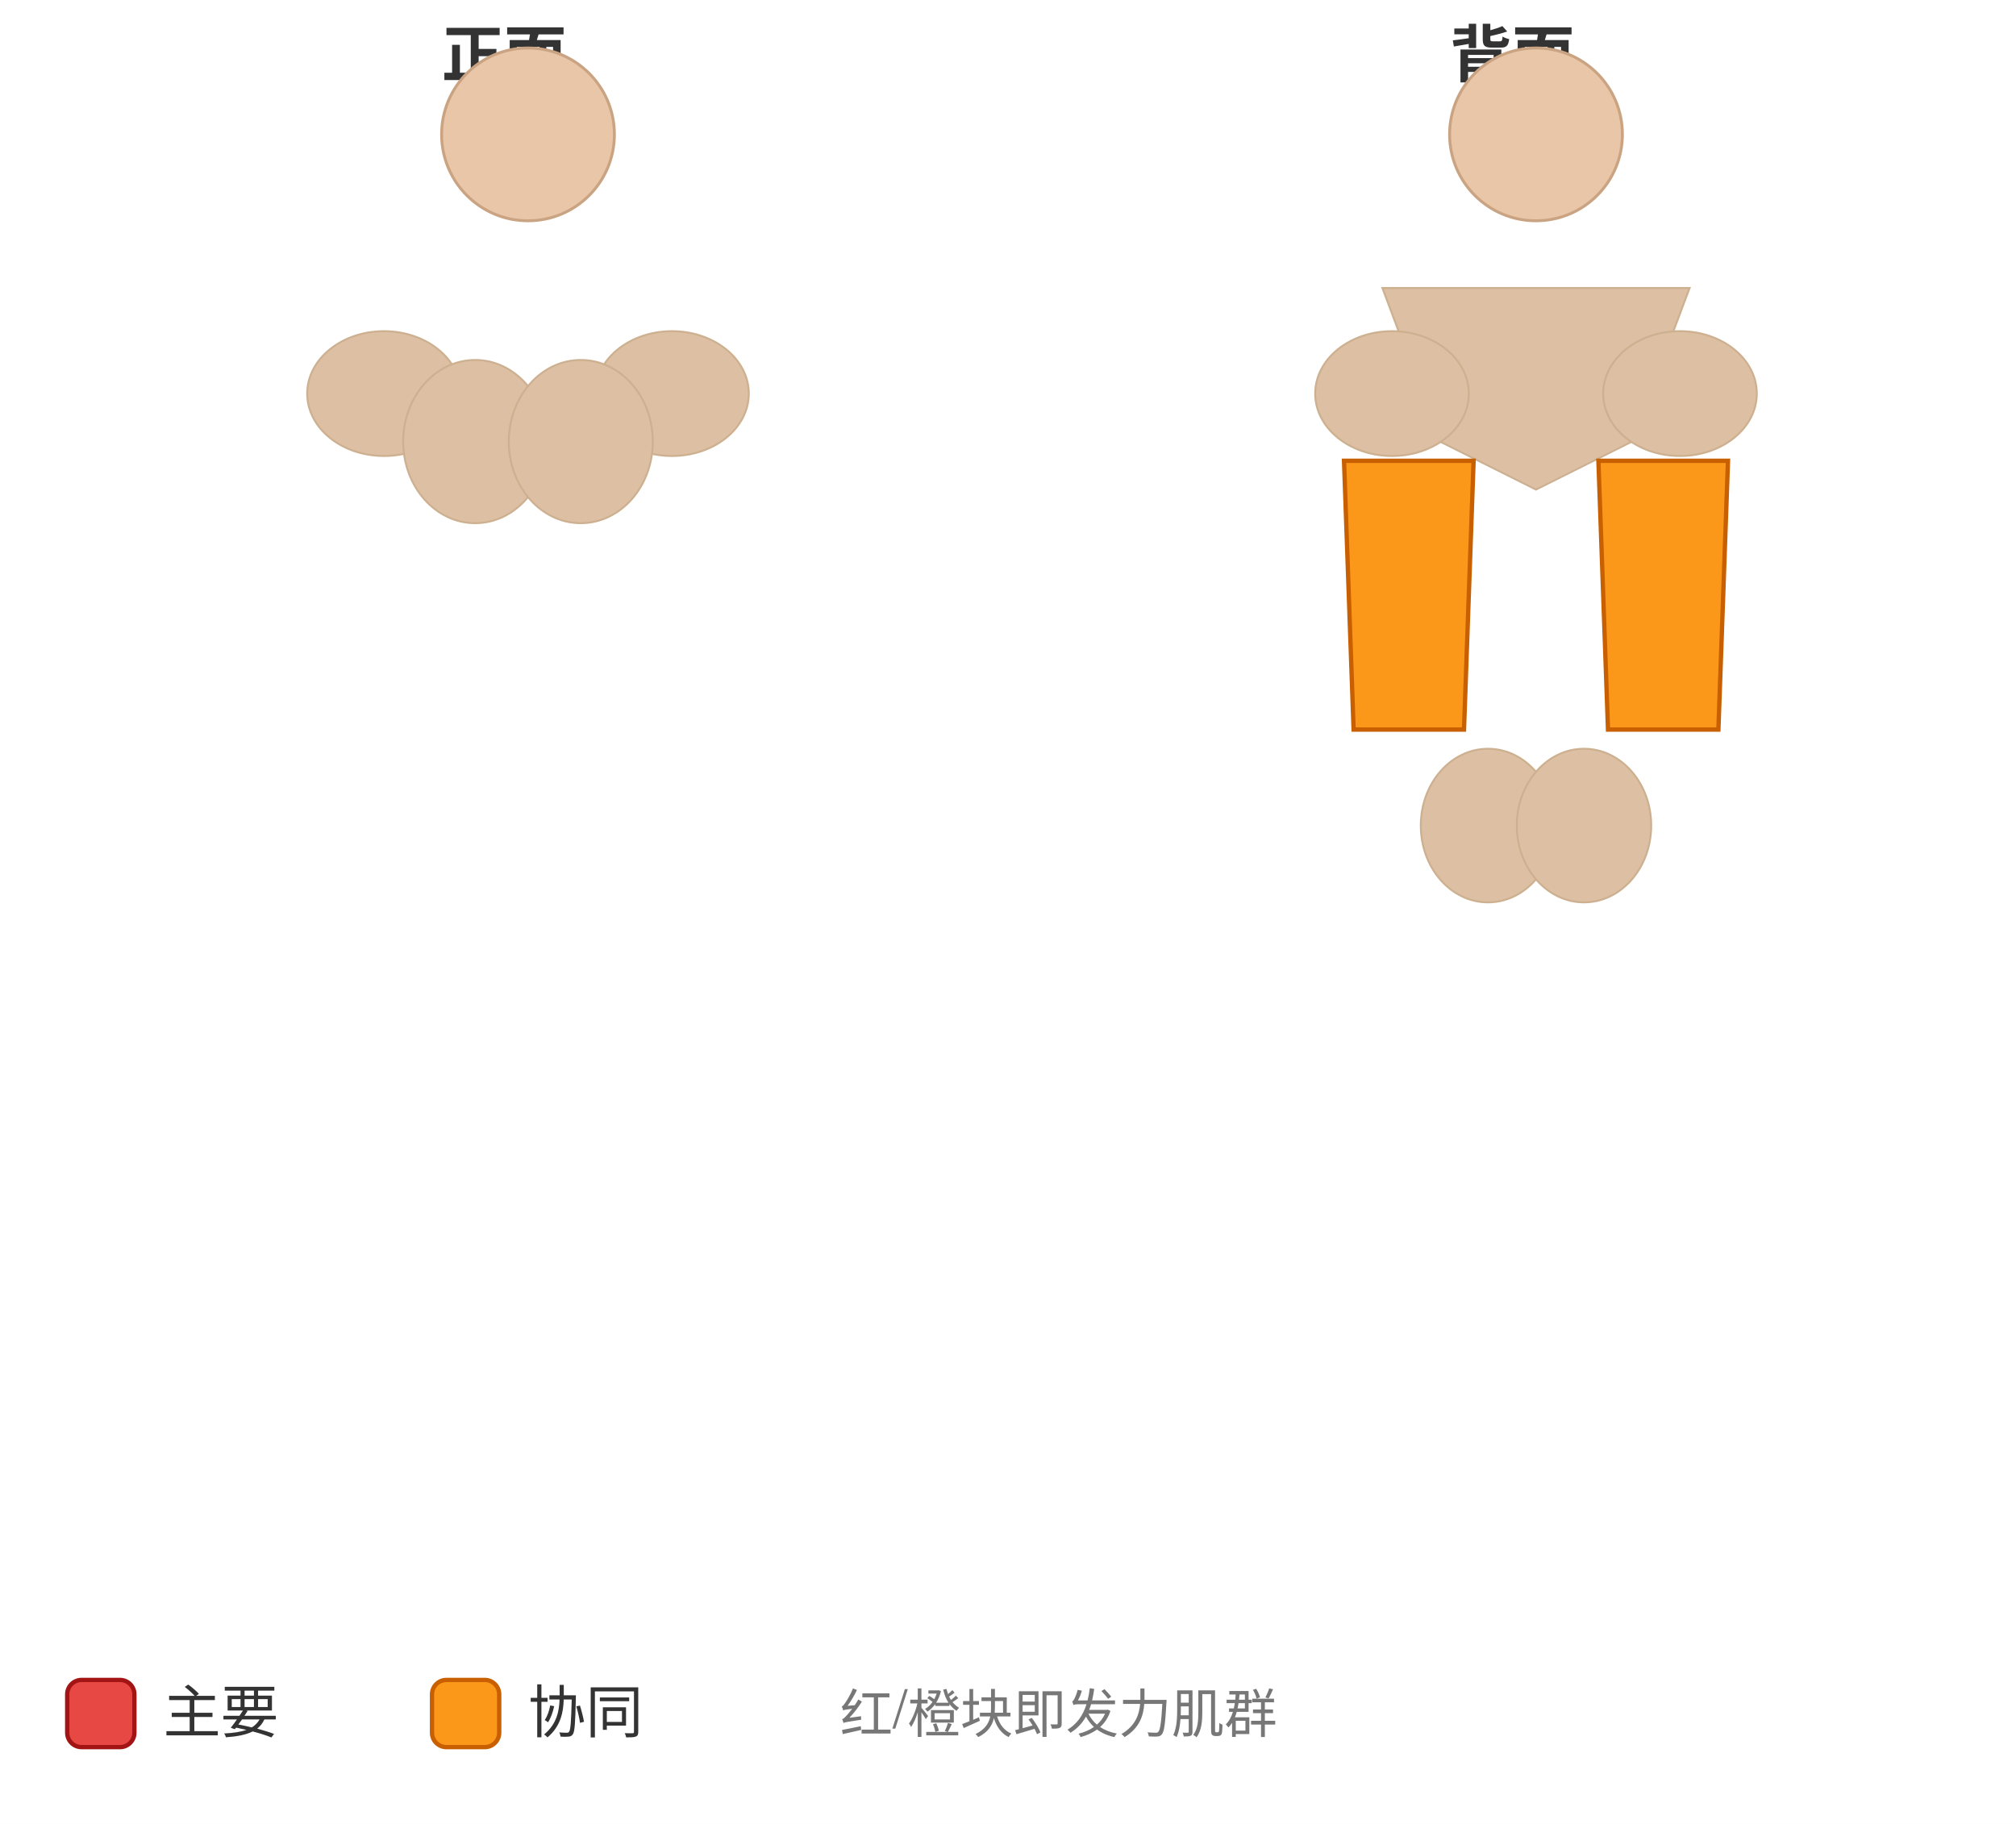
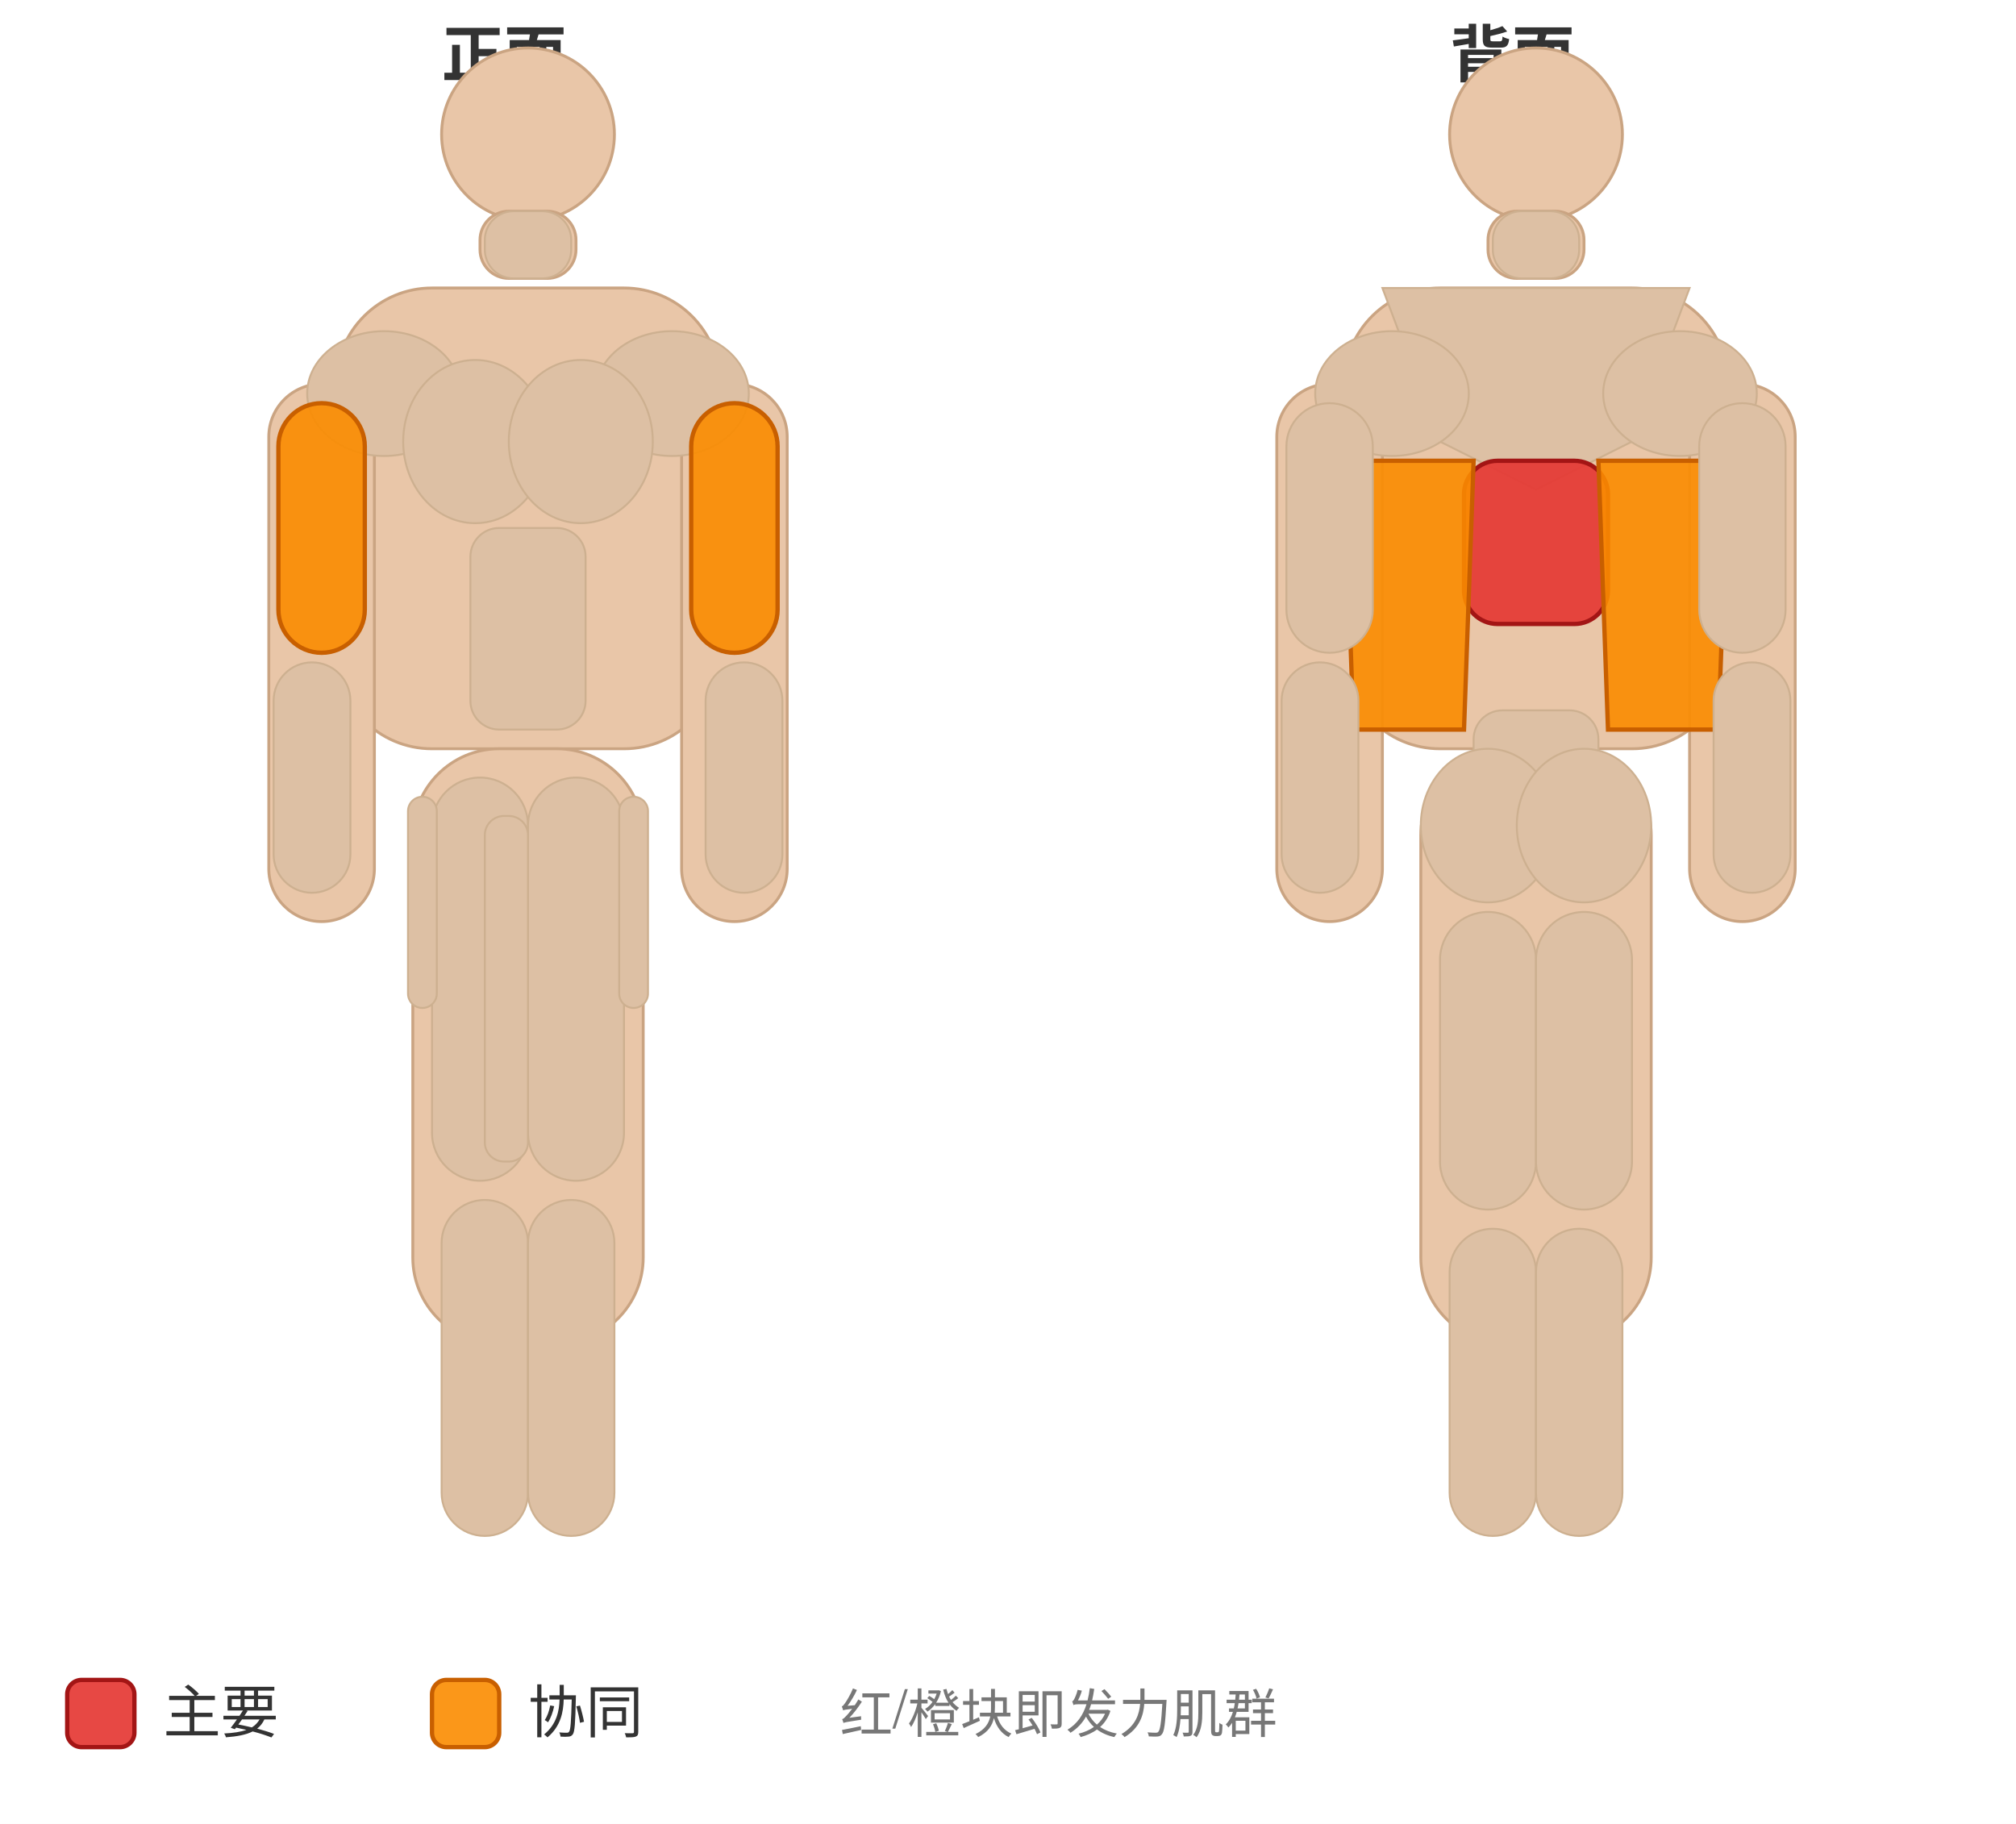
- <svg xmlns="http://www.w3.org/2000/svg" viewBox="0 0 420 380" font-family="-apple-system,Segoe UI,Helvetica,Arial,sans-serif">
+ <svg xmlns="http://www.w3.org/2000/svg" viewBox="0 0 420 380" width="420" height="380" font-family="-apple-system,Segoe UI,Helvetica,Arial,sans-serif">
  <rect width="420" height="380" fill="#ffffff" />
  <text x="105" y="16" font-size="13" font-weight="700" text-anchor="middle" fill="#333">正面</text>
  <text x="315" y="16" font-size="13" font-weight="700" text-anchor="middle" fill="#333">背面</text>
  <g transform="translate(10,0)">
    <circle fill="#e9c6a8" stroke="#caa482" stroke-width="0.6" cx="100" cy="28" r="18" />
-     <rect fill="#e9c6a8" stroke="#caa482" stroke-width="0.6" x="90" y="44" w="20" h="14" rx="6" />
-     <rect fill="#e9c6a8" stroke="#caa482" stroke-width="0.6" x="60" y="60" w="80" h="96" rx="20" />
-     <rect fill="#e9c6a8" stroke="#caa482" stroke-width="0.6" x="46" y="80" w="22" h="112" rx="11" />
-     <rect fill="#e9c6a8" stroke="#caa482" stroke-width="0.6" x="132" y="80" w="22" h="112" rx="11" />
-     <rect fill="#e9c6a8" stroke="#caa482" stroke-width="0.6" x="76" y="156" w="48" h="124" rx="18" />
-     <rect fill="#ddc0a4" stroke="#cdb090" stroke-width="0.4" x="91" y="44" w="18" h="14" rx="6" />
+     <rect fill="#e9c6a8" stroke="#caa482" stroke-width="0.6" x="90" y="44" width="20" height="14" rx="6" />
+     <rect fill="#e9c6a8" stroke="#caa482" stroke-width="0.6" x="60" y="60" width="80" height="96" rx="20" />
+     <rect fill="#e9c6a8" stroke="#caa482" stroke-width="0.6" x="46" y="80" width="22" height="112" rx="11" />
+     <rect fill="#e9c6a8" stroke="#caa482" stroke-width="0.6" x="132" y="80" width="22" height="112" rx="11" />
+     <rect fill="#e9c6a8" stroke="#caa482" stroke-width="0.6" x="76" y="156" width="48" height="124" rx="18" />
+     <rect fill="#ddc0a4" stroke="#cdb090" stroke-width="0.4" x="91" y="44" width="18" height="14" rx="6" />
    <ellipse fill="#ddc0a4" stroke="#cdb090" stroke-width="0.4" cx="70" cy="82" rx="16" ry="13" />
    <ellipse fill="#ddc0a4" stroke="#cdb090" stroke-width="0.4" cx="130" cy="82" rx="16" ry="13" />
    <ellipse fill="#ddc0a4" stroke="#cdb090" stroke-width="0.4" cx="89" cy="92" rx="15" ry="17" />
    <ellipse fill="#ddc0a4" stroke="#cdb090" stroke-width="0.4" cx="111" cy="92" rx="15" ry="17" />
-     <rect fill="#fb8c00" fill-opacity="0.9" stroke="#c85f00" stroke-width="0.9" x="48" y="84" w="18" h="52" rx="9" />
-     <rect fill="#fb8c00" fill-opacity="0.9" stroke="#c85f00" stroke-width="0.9" x="134" y="84" w="18" h="52" rx="9" />
-     <rect fill="#ddc0a4" stroke="#cdb090" stroke-width="0.4" x="47" y="138" w="16" h="48" rx="8" />
-     <rect fill="#ddc0a4" stroke="#cdb090" stroke-width="0.4" x="137" y="138" w="16" h="48" rx="8" />
-     <rect fill="#ddc0a4" stroke="#cdb090" stroke-width="0.4" x="88" y="110" w="24" h="42" rx="6" />
-     <rect fill="#ddc0a4" stroke="#cdb090" stroke-width="0.4" x="80" y="162" w="20" h="84" rx="10" />
-     <rect fill="#ddc0a4" stroke="#cdb090" stroke-width="0.4" x="100" y="162" w="20" h="84" rx="10" />
-     <rect fill="#ddc0a4" stroke="#cdb090" stroke-width="0.4" x="91" y="170" w="9" h="72" rx="4" />
-     <rect fill="#ddc0a4" stroke="#cdb090" stroke-width="0.4" x="75" y="166" w="6" h="44" rx="3" />
-     <rect fill="#ddc0a4" stroke="#cdb090" stroke-width="0.4" x="119" y="166" w="6" h="44" rx="3" />
-     <rect fill="#ddc0a4" stroke="#cdb090" stroke-width="0.4" x="82" y="250" w="18" h="70" rx="9" />
-     <rect fill="#ddc0a4" stroke="#cdb090" stroke-width="0.4" x="100" y="250" w="18" h="70" rx="9" />
+     <rect fill="#fb8c00" fill-opacity="0.9" stroke="#c85f00" stroke-width="0.9" x="48" y="84" width="18" height="52" rx="9" />
+     <rect fill="#fb8c00" fill-opacity="0.9" stroke="#c85f00" stroke-width="0.9" x="134" y="84" width="18" height="52" rx="9" />
+     <rect fill="#ddc0a4" stroke="#cdb090" stroke-width="0.4" x="47" y="138" width="16" height="48" rx="8" />
+     <rect fill="#ddc0a4" stroke="#cdb090" stroke-width="0.4" x="137" y="138" width="16" height="48" rx="8" />
+     <rect fill="#ddc0a4" stroke="#cdb090" stroke-width="0.4" x="88" y="110" width="24" height="42" rx="6" />
+     <rect fill="#ddc0a4" stroke="#cdb090" stroke-width="0.4" x="80" y="162" width="20" height="84" rx="10" />
+     <rect fill="#ddc0a4" stroke="#cdb090" stroke-width="0.4" x="100" y="162" width="20" height="84" rx="10" />
+     <rect fill="#ddc0a4" stroke="#cdb090" stroke-width="0.4" x="91" y="170" width="9" height="72" rx="4" />
+     <rect fill="#ddc0a4" stroke="#cdb090" stroke-width="0.4" x="75" y="166" width="6" height="44" rx="3" />
+     <rect fill="#ddc0a4" stroke="#cdb090" stroke-width="0.4" x="119" y="166" width="6" height="44" rx="3" />
+     <rect fill="#ddc0a4" stroke="#cdb090" stroke-width="0.4" x="82" y="250" width="18" height="70" rx="9" />
+     <rect fill="#ddc0a4" stroke="#cdb090" stroke-width="0.4" x="100" y="250" width="18" height="70" rx="9" />
  </g>
  <g transform="translate(220,0)">
    <circle fill="#e9c6a8" stroke="#caa482" stroke-width="0.6" cx="100" cy="28" r="18" />
-     <rect fill="#e9c6a8" stroke="#caa482" stroke-width="0.6" x="90" y="44" w="20" h="14" rx="6" />
-     <rect fill="#e9c6a8" stroke="#caa482" stroke-width="0.6" x="60" y="60" w="80" h="96" rx="20" />
-     <rect fill="#e9c6a8" stroke="#caa482" stroke-width="0.6" x="46" y="80" w="22" h="112" rx="11" />
-     <rect fill="#e9c6a8" stroke="#caa482" stroke-width="0.6" x="132" y="80" w="22" h="112" rx="11" />
-     <rect fill="#e9c6a8" stroke="#caa482" stroke-width="0.6" x="76" y="156" w="48" h="124" rx="18" />
-     <rect fill="#ddc0a4" stroke="#cdb090" stroke-width="0.4" x="91" y="44" w="18" h="14" rx="6" />
+     <rect fill="#e9c6a8" stroke="#caa482" stroke-width="0.6" x="90" y="44" width="20" height="14" rx="6" />
+     <rect fill="#e9c6a8" stroke="#caa482" stroke-width="0.6" x="60" y="60" width="80" height="96" rx="20" />
+     <rect fill="#e9c6a8" stroke="#caa482" stroke-width="0.6" x="46" y="80" width="22" height="112" rx="11" />
+     <rect fill="#e9c6a8" stroke="#caa482" stroke-width="0.6" x="132" y="80" width="22" height="112" rx="11" />
+     <rect fill="#e9c6a8" stroke="#caa482" stroke-width="0.6" x="76" y="156" width="48" height="124" rx="18" />
+     <rect fill="#ddc0a4" stroke="#cdb090" stroke-width="0.4" x="91" y="44" width="18" height="14" rx="6" />
    <polygon fill="#ddc0a4" stroke="#cdb090" stroke-width="0.4" points="68,60 132,60 120,92 100,102 80,92" />
    <ellipse fill="#ddc0a4" stroke="#cdb090" stroke-width="0.4" cx="70" cy="82" rx="16" ry="13" />
    <ellipse fill="#ddc0a4" stroke="#cdb090" stroke-width="0.4" cx="130" cy="82" rx="16" ry="13" />
-     <rect fill="#e53935" fill-opacity="0.92" stroke="#a31515" stroke-width="0.9" x="85" y="96" w="30" h="34" rx="7" />
+     <rect fill="#e53935" fill-opacity="0.92" stroke="#a31515" stroke-width="0.9" x="85" y="96" width="30" height="34" rx="7" />
    <polygon fill="#fb8c00" fill-opacity="0.9" stroke="#c85f00" stroke-width="0.9" points="60,96 87,96 85,152 62,152" />
    <polygon fill="#fb8c00" fill-opacity="0.9" stroke="#c85f00" stroke-width="0.9" points="113,96 140,96 138,152 115,152" />
-     <rect fill="#ddc0a4" stroke="#cdb090" stroke-width="0.4" x="87" y="148" w="26" h="18" rx="6" />
-     <rect fill="#ddc0a4" stroke="#cdb090" stroke-width="0.4" x="48" y="84" w="18" h="52" rx="9" />
-     <rect fill="#ddc0a4" stroke="#cdb090" stroke-width="0.4" x="134" y="84" w="18" h="52" rx="9" />
-     <rect fill="#ddc0a4" stroke="#cdb090" stroke-width="0.4" x="47" y="138" w="16" h="48" rx="8" />
-     <rect fill="#ddc0a4" stroke="#cdb090" stroke-width="0.4" x="137" y="138" w="16" h="48" rx="8" />
+     <rect fill="#ddc0a4" stroke="#cdb090" stroke-width="0.4" x="87" y="148" width="26" height="18" rx="6" />
+     <rect fill="#ddc0a4" stroke="#cdb090" stroke-width="0.4" x="48" y="84" width="18" height="52" rx="9" />
+     <rect fill="#ddc0a4" stroke="#cdb090" stroke-width="0.4" x="134" y="84" width="18" height="52" rx="9" />
+     <rect fill="#ddc0a4" stroke="#cdb090" stroke-width="0.4" x="47" y="138" width="16" height="48" rx="8" />
+     <rect fill="#ddc0a4" stroke="#cdb090" stroke-width="0.4" x="137" y="138" width="16" height="48" rx="8" />
    <ellipse fill="#ddc0a4" stroke="#cdb090" stroke-width="0.4" cx="90" cy="172" rx="14" ry="16" />
    <ellipse fill="#ddc0a4" stroke="#cdb090" stroke-width="0.4" cx="110" cy="172" rx="14" ry="16" />
-     <rect fill="#ddc0a4" stroke="#cdb090" stroke-width="0.4" x="80" y="190" w="20" h="62" rx="10" />
-     <rect fill="#ddc0a4" stroke="#cdb090" stroke-width="0.4" x="100" y="190" w="20" h="62" rx="10" />
-     <rect fill="#ddc0a4" stroke="#cdb090" stroke-width="0.4" x="82" y="256" w="18" h="64" rx="9" />
-     <rect fill="#ddc0a4" stroke="#cdb090" stroke-width="0.4" x="100" y="256" w="18" h="64" rx="9" />
+     <rect fill="#ddc0a4" stroke="#cdb090" stroke-width="0.4" x="80" y="190" width="20" height="62" rx="10" />
+     <rect fill="#ddc0a4" stroke="#cdb090" stroke-width="0.4" x="100" y="190" width="20" height="62" rx="10" />
+     <rect fill="#ddc0a4" stroke="#cdb090" stroke-width="0.4" x="82" y="256" width="18" height="64" rx="9" />
+     <rect fill="#ddc0a4" stroke="#cdb090" stroke-width="0.4" x="100" y="256" width="18" height="64" rx="9" />
  </g>
  <rect x="14" y="350" width="14" height="14" rx="3" fill="#e53935" fill-opacity="0.92" stroke="#a31515" stroke-width="0.9" />
  <text x="34" y="361" font-size="12" fill="#333">主要</text>
  <rect x="90" y="350" width="14" height="14" rx="3" fill="#fb8c00" fill-opacity="0.9" stroke="#c85f00" stroke-width="0.9" />
  <text x="110" y="361" font-size="12" fill="#333">协同</text>
  <text x="175" y="361" font-size="11" fill="#777">红/橙块即发力肌群</text>
</svg>
